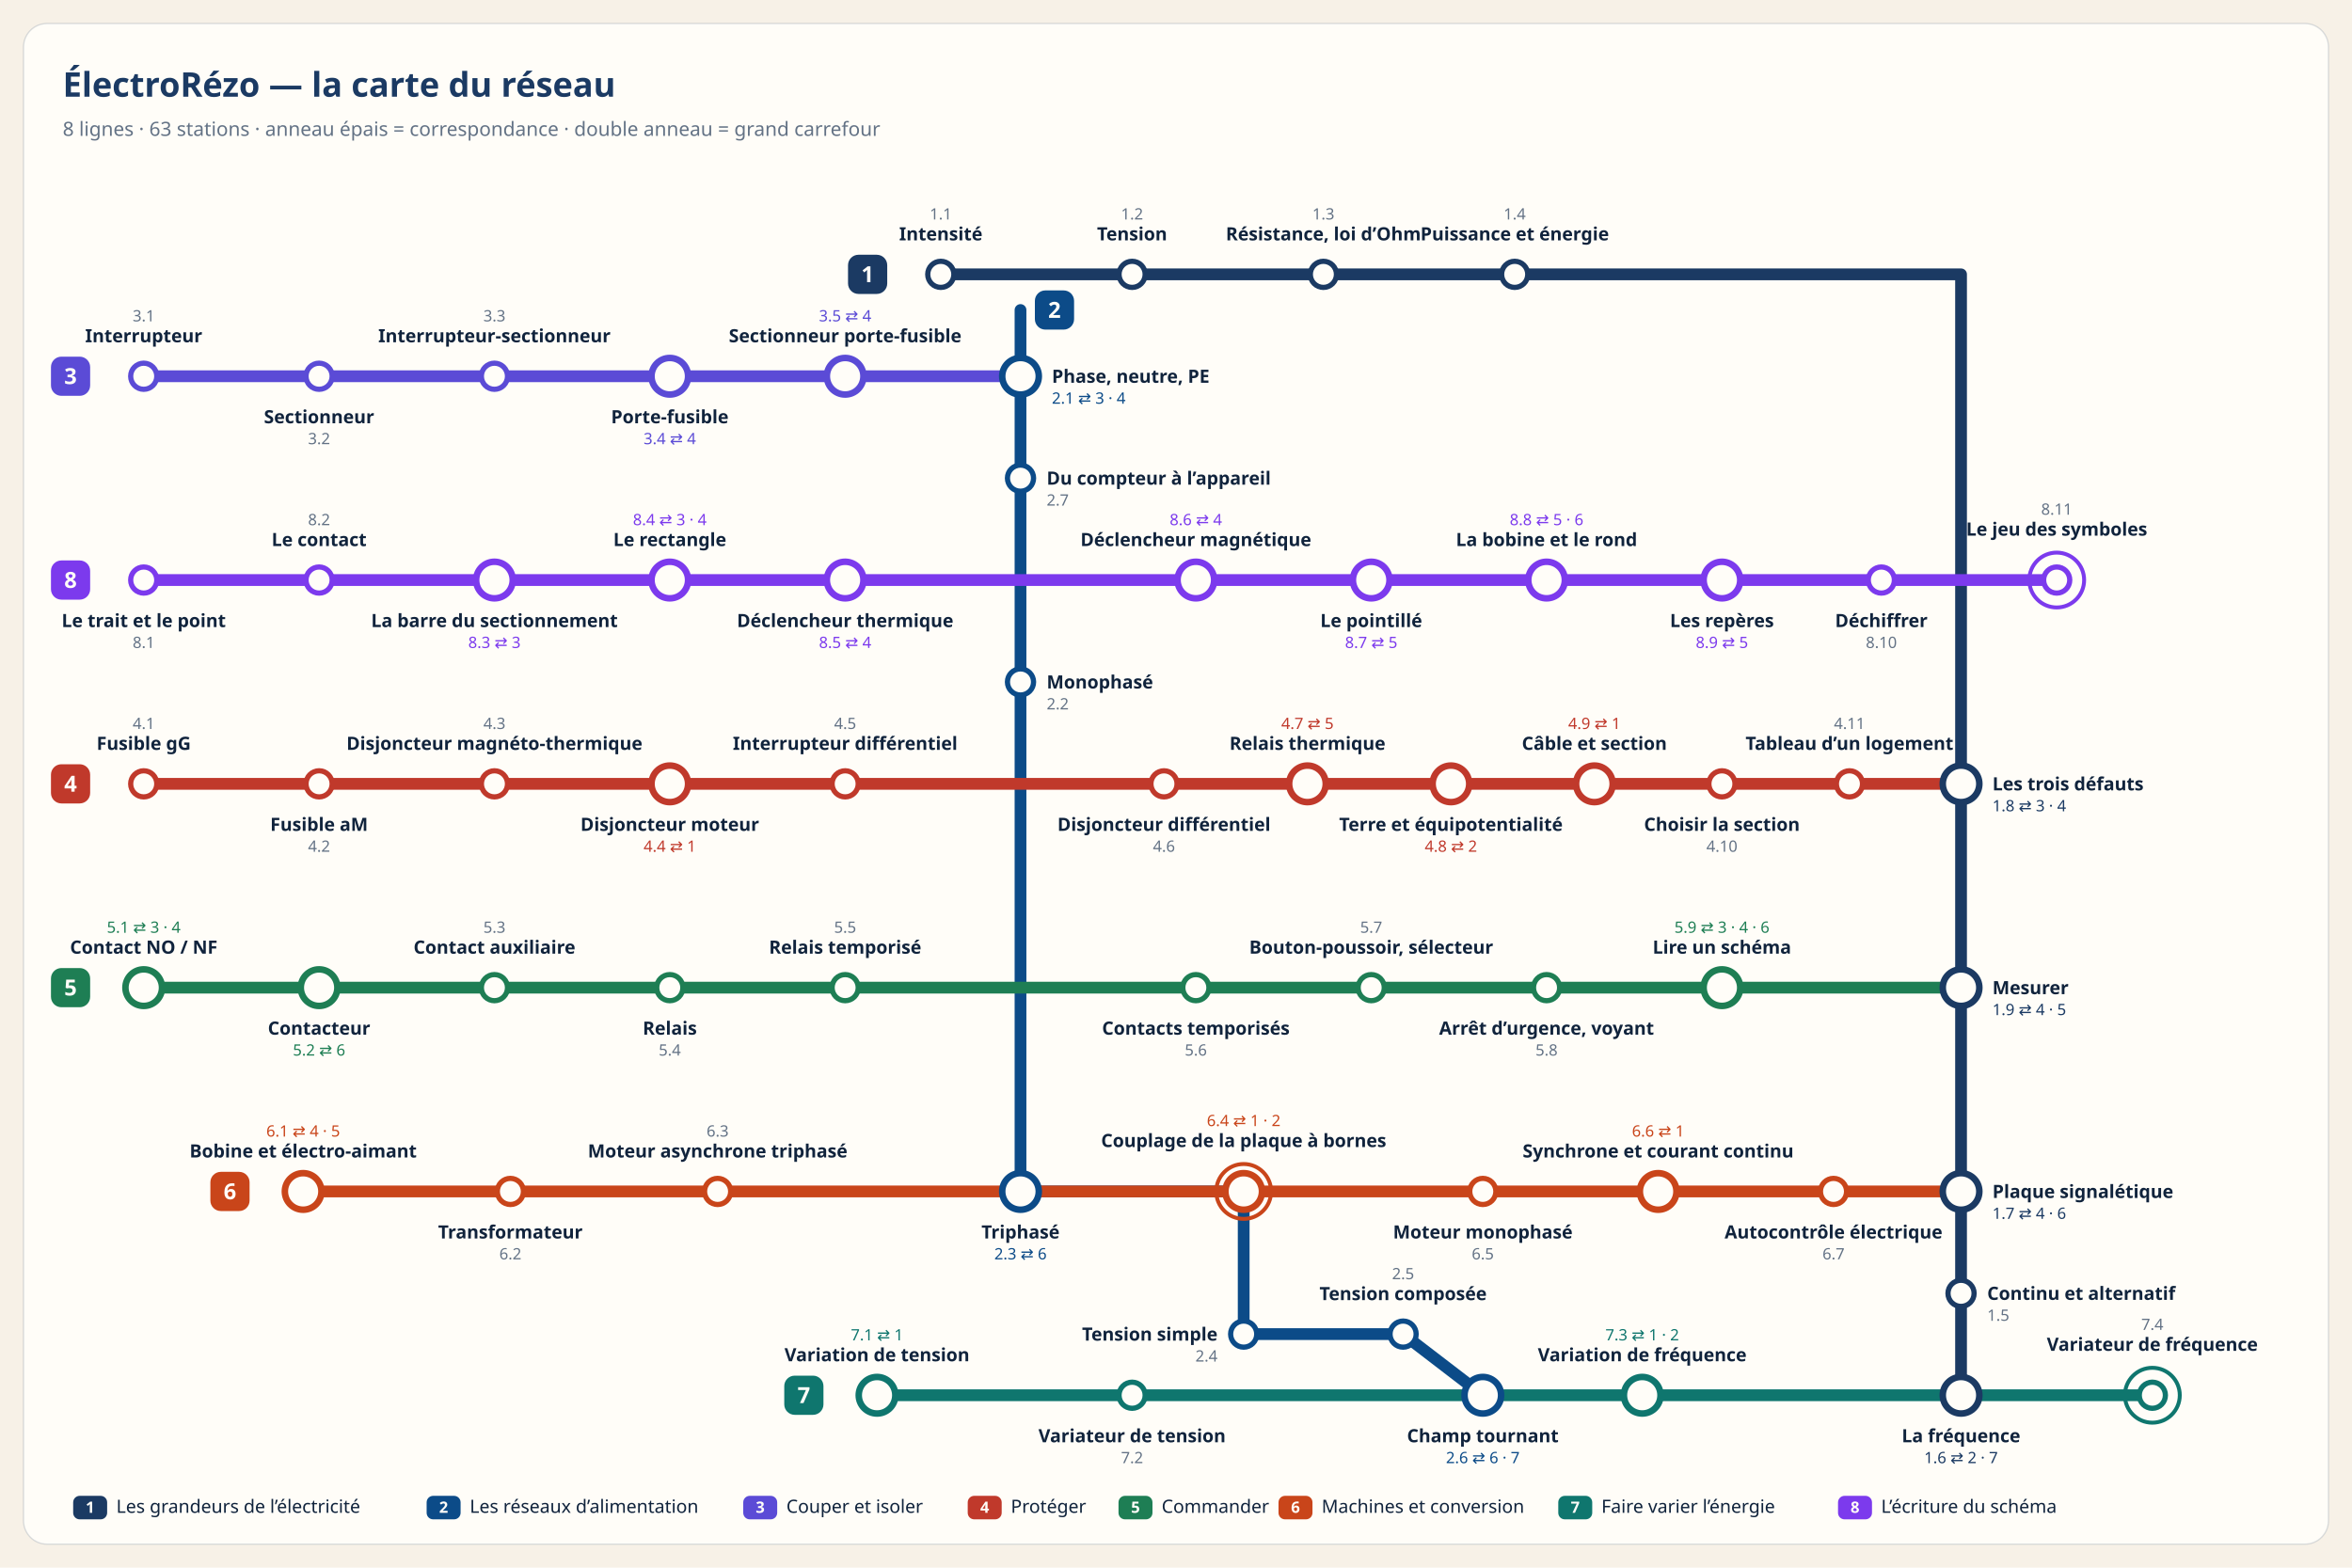
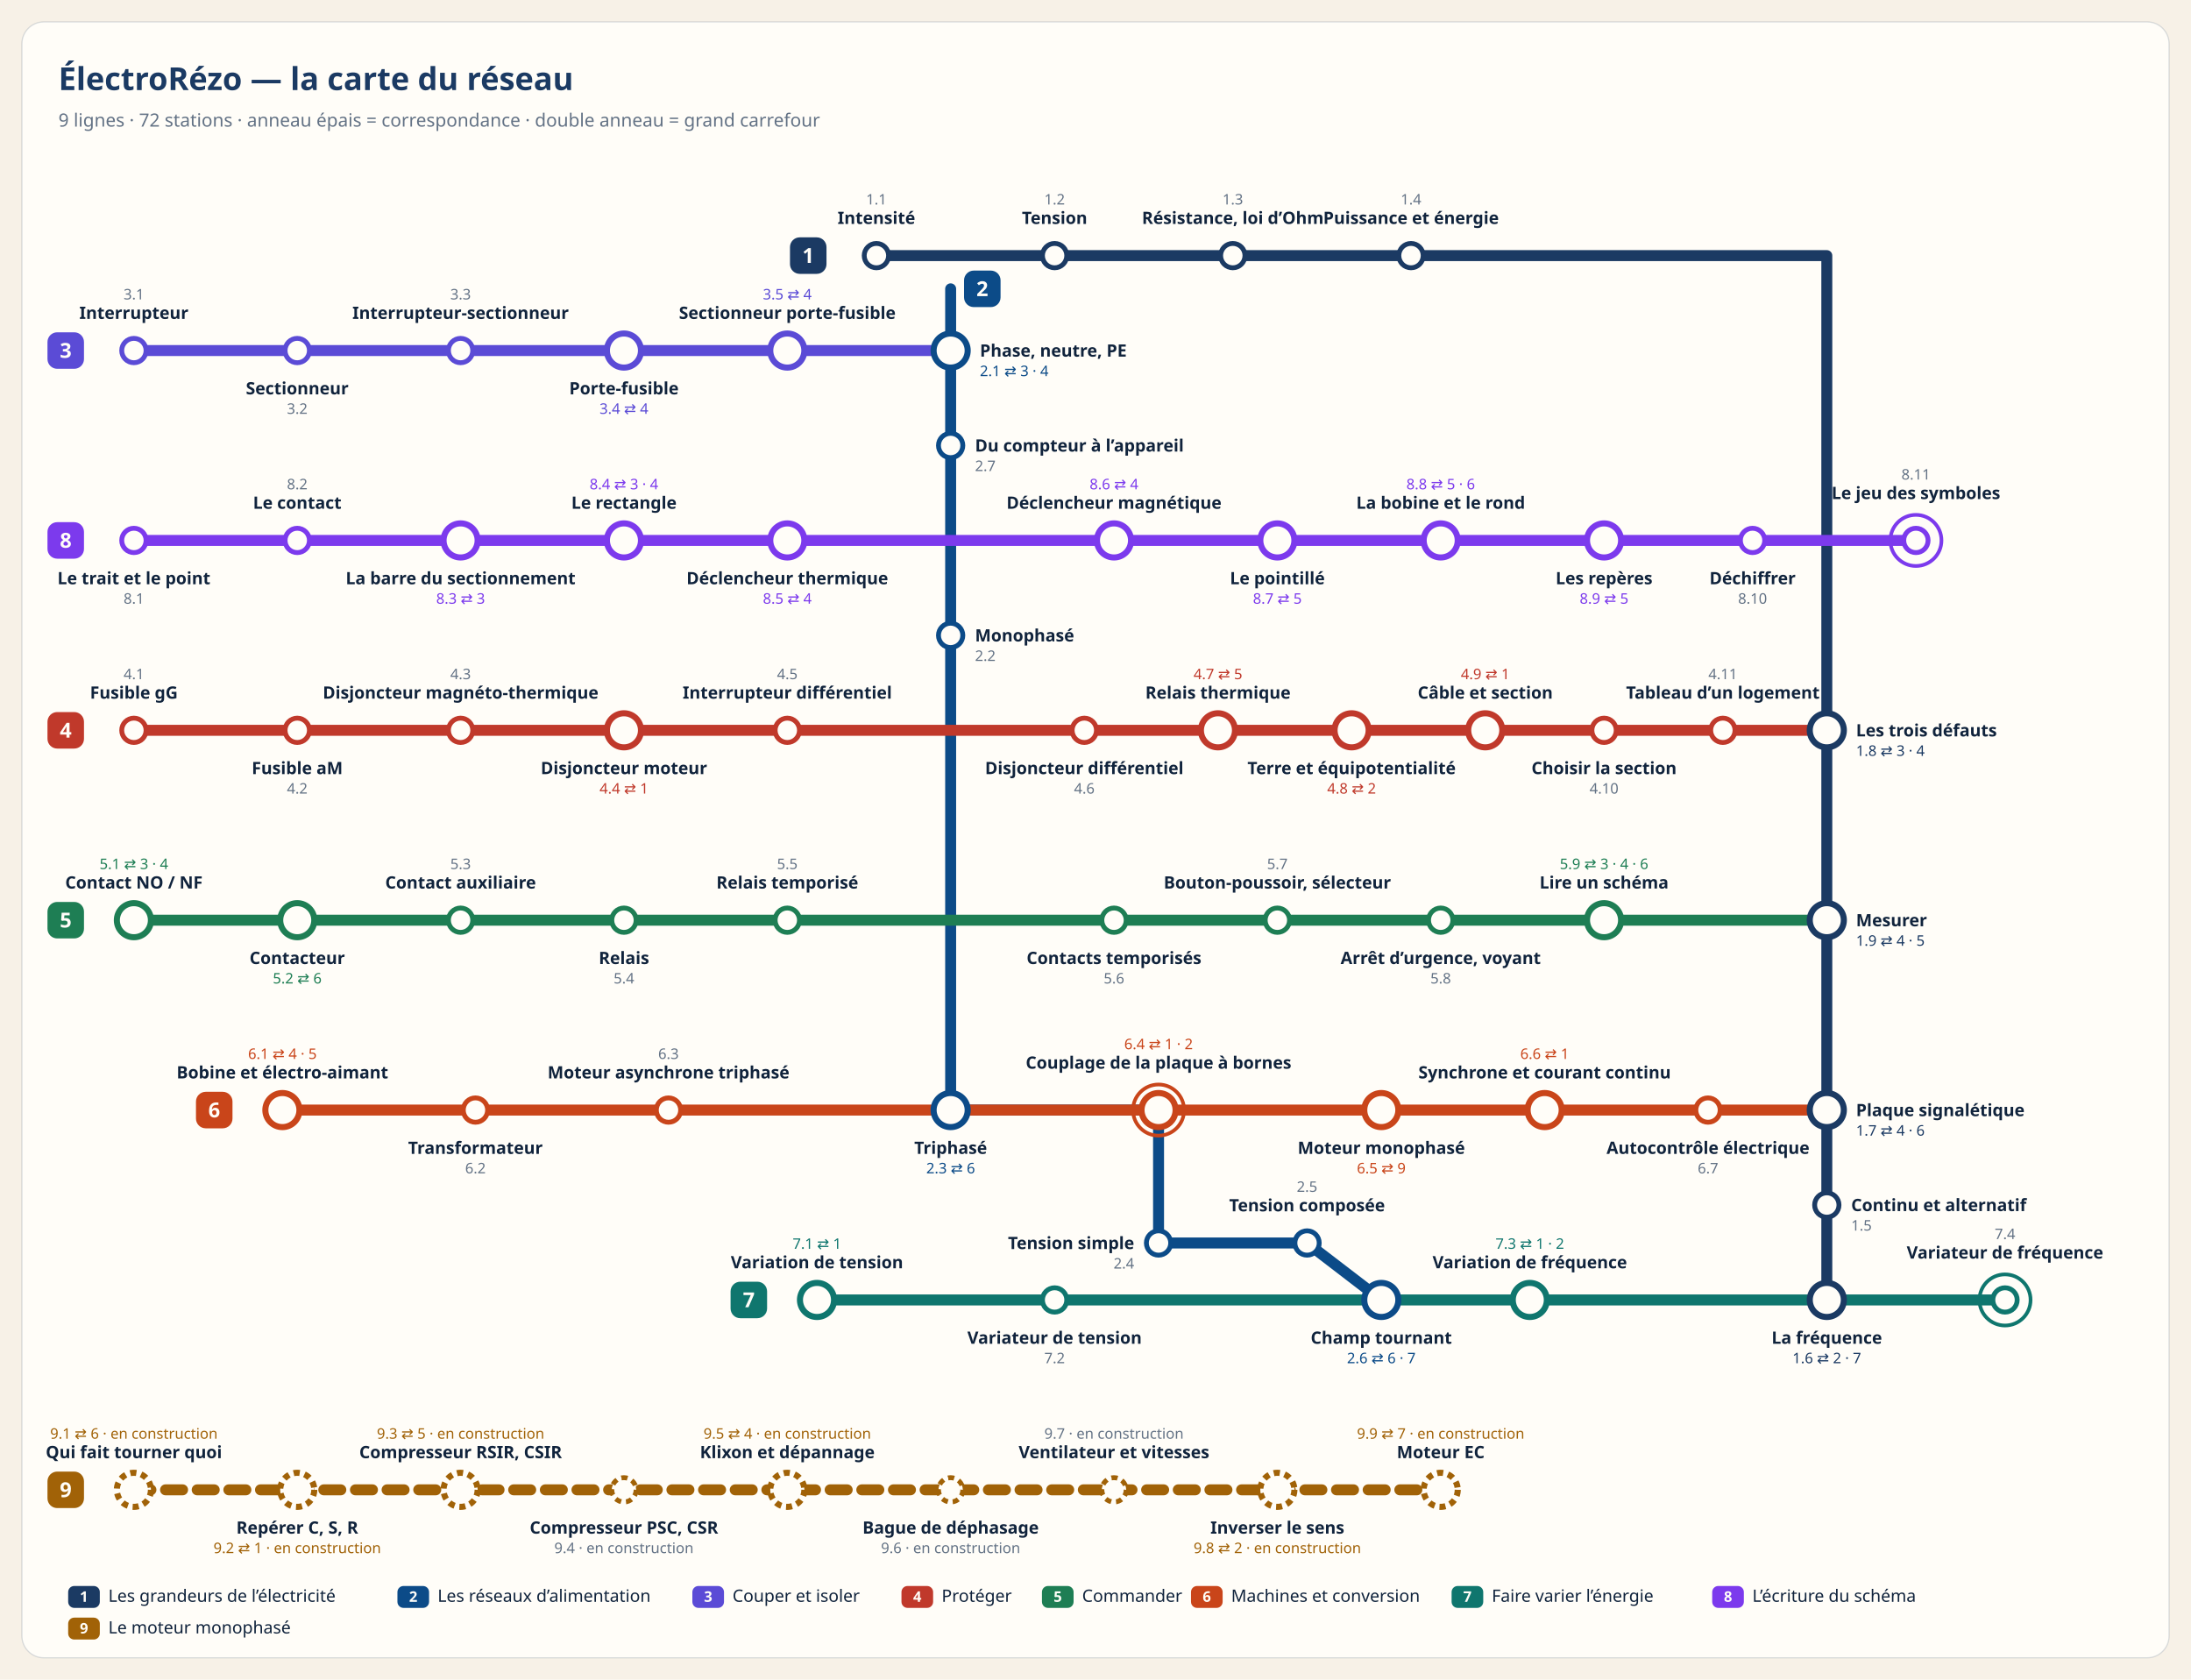
- <svg xmlns="http://www.w3.org/2000/svg" viewBox="0 0 1800 1200" width="1800" height="1200" font-family="Segoe UI, Trebuchet MS, sans-serif" role="img" aria-label="ÉlectroRézo, carte du réseau : 8 lignes, 63 stations.">
-   <rect width="1800" height="1200" fill="#f7f1e7" />
-   <rect x="18" y="18" width="1764" height="1164" rx="18" fill="#fffdf8" stroke="rgba(27,58,99,.16)" />
+ <svg xmlns="http://www.w3.org/2000/svg" viewBox="0 0 1800 1380" width="1800" height="1380" font-family="Segoe UI, Trebuchet MS, sans-serif" role="img" aria-label="ÉlectroRézo, carte du réseau : 9 lignes, 72 stations.">
+   <rect width="1800" height="1380" fill="#f7f1e7" />
+   <rect x="18" y="18" width="1764" height="1344" rx="18" fill="#fffdf8" stroke="rgba(27,58,99,.16)" />
  <text x="48.0" y="74.0" text-anchor="start" font-size="26" font-weight="700" fill="#1b3a63">ÉlectroRézo — la carte du réseau</text>
-   <text x="48.0" y="104.0" text-anchor="start" font-size="15" font-weight="400" fill="#637285">8 lignes · 63 stations · anneau épais = correspondance · double anneau = grand carrefour</text>
+   <text x="48.0" y="104.0" text-anchor="start" font-size="15" font-weight="400" fill="#637285">9 lignes · 72 stations · anneau épais = correspondance · double anneau = grand carrefour</text>
  <path d="M720.0 210.0 L1500.8 210.0 L1500.8 1068.0" fill="none" stroke="#1b3a63" stroke-width="9" stroke-linecap="round" stroke-linejoin="round" />
  <path d="M781.0 237.3 L781.0 912.0 L951.8 912.0 L951.8 1021.2 L1073.8 1021.2 L1134.8 1068.0" fill="none" stroke="#0C4B88" stroke-width="9" stroke-linecap="round" stroke-linejoin="round" />
  <path d="M110.0 288.0 L781.0 288.0" fill="none" stroke="#5b4bd6" stroke-width="9" stroke-linecap="round" stroke-linejoin="round" />
  <path d="M110.0 600.0 L1500.8 600.0" fill="none" stroke="#c0392b" stroke-width="9" stroke-linecap="round" stroke-linejoin="round" />
  <path d="M110.0 756.0 L1500.8 756.0" fill="none" stroke="#1e7e54" stroke-width="9" stroke-linecap="round" stroke-linejoin="round" />
  <path d="M232.0 912.0 L1500.8 912.0" fill="none" stroke="#c9451a" stroke-width="9" stroke-linecap="round" stroke-linejoin="round" />
  <path d="M671.2 1068.0 L1647.2 1068.0" fill="none" stroke="#0f766e" stroke-width="9" stroke-linecap="round" stroke-linejoin="round" />
  <path d="M110.0 444.0 L1574.0 444.0" fill="none" stroke="#7c3aed" stroke-width="9" stroke-linecap="round" stroke-linejoin="round" />
+   <path d="M110.0 1224.0 L1183.6 1224.0" fill="none" stroke="#a16207" stroke-width="9" stroke-linecap="round" stroke-linejoin="round" stroke-dasharray="14 12" />
  <rect x="649.0" y="195.0" width="30" height="30" rx="8" fill="#1b3a63" />
  <text x="664.0" y="216.0" text-anchor="middle" font-size="17" font-weight="700" fill="#fffdf8">1</text>
  <rect x="792.0" y="222.3" width="30" height="30" rx="8" fill="#0C4B88" />
  <text x="807.0" y="243.3" text-anchor="middle" font-size="17" font-weight="700" fill="#fffdf8">2</text>
  <rect x="39.0" y="273.0" width="30" height="30" rx="8" fill="#5b4bd6" />
  <text x="54.0" y="294.0" text-anchor="middle" font-size="17" font-weight="700" fill="#fffdf8">3</text>
  <rect x="39.0" y="585.0" width="30" height="30" rx="8" fill="#c0392b" />
  <text x="54.0" y="606.0" text-anchor="middle" font-size="17" font-weight="700" fill="#fffdf8">4</text>
  <rect x="39.0" y="741.0" width="30" height="30" rx="8" fill="#1e7e54" />
  <text x="54.0" y="762.0" text-anchor="middle" font-size="17" font-weight="700" fill="#fffdf8">5</text>
  <rect x="161.0" y="897.0" width="30" height="30" rx="8" fill="#c9451a" />
  <text x="176.0" y="918.0" text-anchor="middle" font-size="17" font-weight="700" fill="#fffdf8">6</text>
  <rect x="600.2" y="1053.0" width="30" height="30" rx="8" fill="#0f766e" />
  <text x="615.2" y="1074.0" text-anchor="middle" font-size="17" font-weight="700" fill="#fffdf8">7</text>
  <rect x="39.0" y="429.0" width="30" height="30" rx="8" fill="#7c3aed" />
  <text x="54.0" y="450.0" text-anchor="middle" font-size="17" font-weight="700" fill="#fffdf8">8</text>
+   <rect x="39.0" y="1209.0" width="30" height="30" rx="8" fill="#a16207" />
+   <text x="54.0" y="1230.0" text-anchor="middle" font-size="17" font-weight="700" fill="#fffdf8">9</text>
  <a href="stations/1-1-courant-intensite/index.html" aria-label="1.1 Intensité">
    <circle cx="720.0" cy="210.0" r="10" fill="#fffdf8" stroke="#1b3a63" stroke-width="4" />
    <circle cx="720.0" cy="210.0" r="24" fill="transparent" class="cible" />
    <text x="720.0" y="184.0" text-anchor="middle" font-size="14" font-weight="600" fill="#10233c">Intensité</text>
    <text x="720.0" y="168.0" text-anchor="middle" font-size="12" font-weight="400" fill="#637285">1.1</text>
  </a>
  <a href="stations/1-2-tension/index.html" aria-label="1.2 Tension">
    <circle cx="866.4" cy="210.0" r="10" fill="#fffdf8" stroke="#1b3a63" stroke-width="4" />
    <circle cx="866.4" cy="210.0" r="24" fill="transparent" class="cible" />
    <text x="866.4" y="184.0" text-anchor="middle" font-size="14" font-weight="600" fill="#10233c">Tension</text>
    <text x="866.4" y="168.0" text-anchor="middle" font-size="12" font-weight="400" fill="#637285">1.2</text>
  </a>
  <a href="stations/1-3-resistance-loi-ohm/index.html" aria-label="1.3 Résistance, loi d’Ohm">
    <circle cx="1012.8" cy="210.0" r="10" fill="#fffdf8" stroke="#1b3a63" stroke-width="4" />
    <circle cx="1012.8" cy="210.0" r="24" fill="transparent" class="cible" />
    <text x="1012.8" y="184.0" text-anchor="middle" font-size="14" font-weight="600" fill="#10233c">Résistance, loi d’Ohm</text>
    <text x="1012.8" y="168.0" text-anchor="middle" font-size="12" font-weight="400" fill="#637285">1.3</text>
  </a>
  <a href="stations/1-4-puissance-energie/index.html" aria-label="1.4 Puissance et énergie">
    <circle cx="1159.2" cy="210.0" r="10" fill="#fffdf8" stroke="#1b3a63" stroke-width="4" />
    <circle cx="1159.2" cy="210.0" r="24" fill="transparent" class="cible" />
    <text x="1159.2" y="184.0" text-anchor="middle" font-size="14" font-weight="600" fill="#10233c">Puissance et énergie</text>
    <text x="1159.2" y="168.0" text-anchor="middle" font-size="12" font-weight="400" fill="#637285">1.4</text>
  </a>
  <a href="stations/1-8-trois-defauts/index.html" aria-label="1.8 Les trois défauts">
    <circle cx="1500.8" cy="600.0" r="14" fill="#fffdf8" stroke="#1b3a63" stroke-width="5" />
    <circle cx="1500.8" cy="600.0" r="24" fill="transparent" class="cible" />
    <text x="1524.8" y="605.0" text-anchor="start" font-size="14" font-weight="600" fill="#10233c">Les trois défauts</text>
    <text x="1524.8" y="621.0" text-anchor="start" font-size="12" font-weight="400" fill="#1b3a63">1.8  ⇄ 3 · 4</text>
  </a>
  <a href="stations/1-9-mesurer/index.html" aria-label="1.9 Mesurer">
    <circle cx="1500.8" cy="756.0" r="14" fill="#fffdf8" stroke="#1b3a63" stroke-width="5" />
    <circle cx="1500.8" cy="756.0" r="24" fill="transparent" class="cible" />
    <text x="1524.8" y="761.0" text-anchor="start" font-size="14" font-weight="600" fill="#10233c">Mesurer</text>
    <text x="1524.8" y="777.0" text-anchor="start" font-size="12" font-weight="400" fill="#1b3a63">1.9  ⇄ 4 · 5</text>
  </a>
  <a href="stations/1-7-plaque-signaletique/index.html" aria-label="1.7 Plaque signalétique">
    <circle cx="1500.8" cy="912.0" r="14" fill="#fffdf8" stroke="#1b3a63" stroke-width="5" />
    <circle cx="1500.8" cy="912.0" r="24" fill="transparent" class="cible" />
    <text x="1524.8" y="917.0" text-anchor="start" font-size="14" font-weight="600" fill="#10233c">Plaque signalétique</text>
    <text x="1524.8" y="933.0" text-anchor="start" font-size="12" font-weight="400" fill="#1b3a63">1.7  ⇄ 4 · 6</text>
  </a>
  <a href="stations/1-5-continu-alternatif/index.html" aria-label="1.5 Continu et alternatif">
    <circle cx="1500.8" cy="990.0" r="10" fill="#fffdf8" stroke="#1b3a63" stroke-width="4" />
    <circle cx="1500.8" cy="990.0" r="24" fill="transparent" class="cible" />
    <text x="1520.8" y="995.0" text-anchor="start" font-size="14" font-weight="600" fill="#10233c">Continu et alternatif</text>
    <text x="1520.8" y="1011.0" text-anchor="start" font-size="12" font-weight="400" fill="#637285">1.5</text>
  </a>
  <a href="stations/1-6-frequence/index.html" aria-label="1.6 La fréquence">
    <circle cx="1500.8" cy="1068.0" r="14" fill="#fffdf8" stroke="#1b3a63" stroke-width="5" />
    <circle cx="1500.8" cy="1068.0" r="24" fill="transparent" class="cible" />
    <text x="1500.8" y="1104.0" text-anchor="middle" font-size="14" font-weight="600" fill="#10233c">La fréquence</text>
    <text x="1500.8" y="1120.0" text-anchor="middle" font-size="12" font-weight="400" fill="#1b3a63">1.6  ⇄ 2 · 7</text>
  </a>
  <a href="stations/2-1-phase-neutre-pe/index.html" aria-label="2.1 Phase, neutre, PE">
    <circle cx="781.0" cy="288.0" r="14" fill="#fffdf8" stroke="#0C4B88" stroke-width="5" />
    <circle cx="781.0" cy="288.0" r="24" fill="transparent" class="cible" />
    <text x="805.0" y="293.0" text-anchor="start" font-size="14" font-weight="600" fill="#10233c">Phase, neutre, PE</text>
    <text x="805.0" y="309.0" text-anchor="start" font-size="12" font-weight="400" fill="#0C4B88">2.1  ⇄ 3 · 4</text>
  </a>
  <a href="stations/2-2-monophase/index.html" aria-label="2.2 Monophasé">
    <circle cx="781.0" cy="522.0" r="10" fill="#fffdf8" stroke="#0C4B88" stroke-width="4" />
    <circle cx="781.0" cy="522.0" r="24" fill="transparent" class="cible" />
    <text x="801.0" y="527.0" text-anchor="start" font-size="14" font-weight="600" fill="#10233c">Monophasé</text>
    <text x="801.0" y="543.0" text-anchor="start" font-size="12" font-weight="400" fill="#637285">2.2</text>
  </a>
  <a href="stations/2-3-triphase/index.html" aria-label="2.3 Triphasé">
    <circle cx="781.0" cy="912.0" r="14" fill="#fffdf8" stroke="#0C4B88" stroke-width="5" />
    <circle cx="781.0" cy="912.0" r="24" fill="transparent" class="cible" />
    <text x="781.0" y="948.0" text-anchor="middle" font-size="14" font-weight="600" fill="#10233c">Triphasé</text>
    <text x="781.0" y="964.0" text-anchor="middle" font-size="12" font-weight="400" fill="#0C4B88">2.3  ⇄ 6</text>
  </a>
  <a href="stations/2-4-tension-simple/index.html" aria-label="2.4 Tension simple">
    <circle cx="951.8" cy="1021.2" r="10" fill="#fffdf8" stroke="#0C4B88" stroke-width="4" />
    <circle cx="951.8" cy="1021.2" r="24" fill="transparent" class="cible" />
    <text x="931.8" y="1026.2" text-anchor="end" font-size="14" font-weight="600" fill="#10233c">Tension simple</text>
    <text x="931.8" y="1042.2" text-anchor="end" font-size="12" font-weight="400" fill="#637285">2.4</text>
  </a>
  <a href="stations/2-5-tension-composee/index.html" aria-label="2.5 Tension composée">
    <circle cx="1073.8" cy="1021.2" r="10" fill="#fffdf8" stroke="#0C4B88" stroke-width="4" />
    <circle cx="1073.8" cy="1021.2" r="24" fill="transparent" class="cible" />
    <text x="1073.8" y="995.2" text-anchor="middle" font-size="14" font-weight="600" fill="#10233c">Tension composée</text>
    <text x="1073.8" y="979.2" text-anchor="middle" font-size="12" font-weight="400" fill="#637285">2.5</text>
  </a>
  <a href="stations/2-6-champ-tournant/index.html" aria-label="2.6 Champ tournant">
    <circle cx="1134.8" cy="1068.0" r="14" fill="#fffdf8" stroke="#0C4B88" stroke-width="5" />
    <circle cx="1134.8" cy="1068.0" r="24" fill="transparent" class="cible" />
    <text x="1134.8" y="1104.0" text-anchor="middle" font-size="14" font-weight="600" fill="#10233c">Champ tournant</text>
    <text x="1134.8" y="1120.0" text-anchor="middle" font-size="12" font-weight="400" fill="#0C4B88">2.6  ⇄ 6 · 7</text>
  </a>
  <a href="stations/2-7-du-compteur-a-l-appareil/index.html" aria-label="2.7 Du compteur à l’appareil">
    <circle cx="781.0" cy="366.0" r="10" fill="#fffdf8" stroke="#0C4B88" stroke-width="4" />
    <circle cx="781.0" cy="366.0" r="24" fill="transparent" class="cible" />
    <text x="801.0" y="371.0" text-anchor="start" font-size="14" font-weight="600" fill="#10233c">Du compteur à l’appareil</text>
    <text x="801.0" y="387.0" text-anchor="start" font-size="12" font-weight="400" fill="#637285">2.7</text>
  </a>
  <a href="stations/3-1-interrupteur/index.html" aria-label="3.1 Interrupteur">
    <circle cx="110.0" cy="288.0" r="10" fill="#fffdf8" stroke="#5b4bd6" stroke-width="4" />
    <circle cx="110.0" cy="288.0" r="24" fill="transparent" class="cible" />
    <text x="110.0" y="262.0" text-anchor="middle" font-size="14" font-weight="600" fill="#10233c">Interrupteur</text>
    <text x="110.0" y="246.0" text-anchor="middle" font-size="12" font-weight="400" fill="#637285">3.1</text>
  </a>
  <a href="stations/3-2-sectionneur/index.html" aria-label="3.2 Sectionneur">
    <circle cx="244.2" cy="288.0" r="10" fill="#fffdf8" stroke="#5b4bd6" stroke-width="4" />
    <circle cx="244.2" cy="288.0" r="24" fill="transparent" class="cible" />
    <text x="244.2" y="324.0" text-anchor="middle" font-size="14" font-weight="600" fill="#10233c">Sectionneur</text>
    <text x="244.2" y="340.0" text-anchor="middle" font-size="12" font-weight="400" fill="#637285">3.2</text>
  </a>
  <a href="stations/3-3-interrupteur-sectionneur/index.html" aria-label="3.3 Interrupteur-sectionneur">
    <circle cx="378.4" cy="288.0" r="10" fill="#fffdf8" stroke="#5b4bd6" stroke-width="4" />
    <circle cx="378.4" cy="288.0" r="24" fill="transparent" class="cible" />
    <text x="378.4" y="262.0" text-anchor="middle" font-size="14" font-weight="600" fill="#10233c">Interrupteur-sectionneur</text>
    <text x="378.4" y="246.0" text-anchor="middle" font-size="12" font-weight="400" fill="#637285">3.3</text>
  </a>
  <a href="stations/3-4-porte-fusible/index.html" aria-label="3.4 Porte-fusible">
    <circle cx="512.6" cy="288.0" r="14" fill="#fffdf8" stroke="#5b4bd6" stroke-width="5" />
    <circle cx="512.6" cy="288.0" r="24" fill="transparent" class="cible" />
    <text x="512.6" y="324.0" text-anchor="middle" font-size="14" font-weight="600" fill="#10233c">Porte-fusible</text>
    <text x="512.6" y="340.0" text-anchor="middle" font-size="12" font-weight="400" fill="#5b4bd6">3.4  ⇄ 4</text>
  </a>
  <a href="stations/3-5-sectionneur-porte-fusible/index.html" aria-label="3.5 Sectionneur porte-fusible">
    <circle cx="646.8" cy="288.0" r="14" fill="#fffdf8" stroke="#5b4bd6" stroke-width="5" />
    <circle cx="646.8" cy="288.0" r="24" fill="transparent" class="cible" />
    <text x="646.8" y="262.0" text-anchor="middle" font-size="14" font-weight="600" fill="#10233c">Sectionneur porte-fusible</text>
    <text x="646.8" y="246.0" text-anchor="middle" font-size="12" font-weight="400" fill="#5b4bd6">3.5  ⇄ 4</text>
  </a>
  <a href="stations/4-1-fusible-gg/index.html" aria-label="4.1 Fusible gG">
    <circle cx="110.0" cy="600.0" r="10" fill="#fffdf8" stroke="#c0392b" stroke-width="4" />
    <circle cx="110.0" cy="600.0" r="24" fill="transparent" class="cible" />
    <text x="110.0" y="574.0" text-anchor="middle" font-size="14" font-weight="600" fill="#10233c">Fusible gG</text>
    <text x="110.0" y="558.0" text-anchor="middle" font-size="12" font-weight="400" fill="#637285">4.1</text>
  </a>
  <a href="stations/4-2-fusible-am/index.html" aria-label="4.2 Fusible aM">
    <circle cx="244.2" cy="600.0" r="10" fill="#fffdf8" stroke="#c0392b" stroke-width="4" />
    <circle cx="244.2" cy="600.0" r="24" fill="transparent" class="cible" />
    <text x="244.2" y="636.0" text-anchor="middle" font-size="14" font-weight="600" fill="#10233c">Fusible aM</text>
    <text x="244.2" y="652.0" text-anchor="middle" font-size="12" font-weight="400" fill="#637285">4.2</text>
  </a>
  <a href="stations/4-3-disjoncteur-magneto-thermique/index.html" aria-label="4.3 Disjoncteur magnéto-thermique">
    <circle cx="378.4" cy="600.0" r="10" fill="#fffdf8" stroke="#c0392b" stroke-width="4" />
    <circle cx="378.4" cy="600.0" r="24" fill="transparent" class="cible" />
    <text x="378.4" y="574.0" text-anchor="middle" font-size="14" font-weight="600" fill="#10233c">Disjoncteur magnéto-thermique</text>
    <text x="378.4" y="558.0" text-anchor="middle" font-size="12" font-weight="400" fill="#637285">4.3</text>
  </a>
  <a href="stations/4-4-disjoncteur-moteur/index.html" aria-label="4.4 Disjoncteur moteur">
    <circle cx="512.6" cy="600.0" r="14" fill="#fffdf8" stroke="#c0392b" stroke-width="5" />
    <circle cx="512.6" cy="600.0" r="24" fill="transparent" class="cible" />
    <text x="512.6" y="636.0" text-anchor="middle" font-size="14" font-weight="600" fill="#10233c">Disjoncteur moteur</text>
    <text x="512.6" y="652.0" text-anchor="middle" font-size="12" font-weight="400" fill="#c0392b">4.4  ⇄ 1</text>
  </a>
  <a href="stations/4-5-interrupteur-differentiel/index.html" aria-label="4.5 Interrupteur différentiel">
    <circle cx="646.8" cy="600.0" r="10" fill="#fffdf8" stroke="#c0392b" stroke-width="4" />
    <circle cx="646.8" cy="600.0" r="24" fill="transparent" class="cible" />
    <text x="646.8" y="574.0" text-anchor="middle" font-size="14" font-weight="600" fill="#10233c">Interrupteur différentiel</text>
    <text x="646.8" y="558.0" text-anchor="middle" font-size="12" font-weight="400" fill="#637285">4.5</text>
  </a>
  <a href="stations/4-6-disjoncteur-differentiel/index.html" aria-label="4.6 Disjoncteur différentiel">
    <circle cx="890.8" cy="600.0" r="10" fill="#fffdf8" stroke="#c0392b" stroke-width="4" />
    <circle cx="890.8" cy="600.0" r="24" fill="transparent" class="cible" />
    <text x="890.8" y="636.0" text-anchor="middle" font-size="14" font-weight="600" fill="#10233c">Disjoncteur différentiel</text>
    <text x="890.8" y="652.0" text-anchor="middle" font-size="12" font-weight="400" fill="#637285">4.6</text>
  </a>
  <a href="stations/4-7-relais-thermique/index.html" aria-label="4.7 Relais thermique">
    <circle cx="1000.6" cy="600.0" r="14" fill="#fffdf8" stroke="#c0392b" stroke-width="5" />
    <circle cx="1000.6" cy="600.0" r="24" fill="transparent" class="cible" />
    <text x="1000.6" y="574.0" text-anchor="middle" font-size="14" font-weight="600" fill="#10233c">Relais thermique</text>
    <text x="1000.6" y="558.0" text-anchor="middle" font-size="12" font-weight="400" fill="#c0392b">4.7  ⇄ 5</text>
  </a>
  <a href="stations/4-8-terre/index.html" aria-label="4.8 Terre et équipotentialité">
    <circle cx="1110.4" cy="600.0" r="14" fill="#fffdf8" stroke="#c0392b" stroke-width="5" />
    <circle cx="1110.4" cy="600.0" r="24" fill="transparent" class="cible" />
    <text x="1110.4" y="636.0" text-anchor="middle" font-size="14" font-weight="600" fill="#10233c">Terre et équipotentialité</text>
    <text x="1110.4" y="652.0" text-anchor="middle" font-size="12" font-weight="400" fill="#c0392b">4.8  ⇄ 2</text>
  </a>
  <a href="stations/4-9-cable-section/index.html" aria-label="4.9 Câble et section">
    <circle cx="1220.2" cy="600.0" r="14" fill="#fffdf8" stroke="#c0392b" stroke-width="5" />
    <circle cx="1220.2" cy="600.0" r="24" fill="transparent" class="cible" />
    <text x="1220.2" y="574.0" text-anchor="middle" font-size="14" font-weight="600" fill="#10233c">Câble et section</text>
    <text x="1220.2" y="558.0" text-anchor="middle" font-size="12" font-weight="400" fill="#c0392b">4.9  ⇄ 1</text>
  </a>
  <a href="stations/4-10-choisir-section/index.html" aria-label="4.10 Choisir la section">
    <circle cx="1317.8" cy="600.0" r="10" fill="#fffdf8" stroke="#c0392b" stroke-width="4" />
    <circle cx="1317.8" cy="600.0" r="24" fill="transparent" class="cible" />
    <text x="1317.8" y="636.0" text-anchor="middle" font-size="14" font-weight="600" fill="#10233c">Choisir la section</text>
    <text x="1317.8" y="652.0" text-anchor="middle" font-size="12" font-weight="400" fill="#637285">4.10</text>
  </a>
  <a href="stations/4-11-tableau-logement/index.html" aria-label="4.11 Tableau d’un logement">
    <circle cx="1415.4" cy="600.0" r="10" fill="#fffdf8" stroke="#c0392b" stroke-width="4" />
    <circle cx="1415.4" cy="600.0" r="24" fill="transparent" class="cible" />
    <text x="1415.4" y="574.0" text-anchor="middle" font-size="14" font-weight="600" fill="#10233c">Tableau d’un logement</text>
    <text x="1415.4" y="558.0" text-anchor="middle" font-size="12" font-weight="400" fill="#637285">4.11</text>
  </a>
  <a href="stations/5-1-contact-no-nf/index.html" aria-label="5.1 Contact NO / NF">
    <circle cx="110.0" cy="756.0" r="14" fill="#fffdf8" stroke="#1e7e54" stroke-width="5" />
    <circle cx="110.0" cy="756.0" r="24" fill="transparent" class="cible" />
    <text x="110.0" y="730.0" text-anchor="middle" font-size="14" font-weight="600" fill="#10233c">Contact NO / NF</text>
    <text x="110.0" y="714.0" text-anchor="middle" font-size="12" font-weight="400" fill="#1e7e54">5.1  ⇄ 3 · 4</text>
  </a>
  <a href="stations/5-2-contacteur/index.html" aria-label="5.2 Contacteur">
    <circle cx="244.2" cy="756.0" r="14" fill="#fffdf8" stroke="#1e7e54" stroke-width="5" />
    <circle cx="244.2" cy="756.0" r="24" fill="transparent" class="cible" />
    <text x="244.2" y="792.0" text-anchor="middle" font-size="14" font-weight="600" fill="#10233c">Contacteur</text>
    <text x="244.2" y="808.0" text-anchor="middle" font-size="12" font-weight="400" fill="#1e7e54">5.2  ⇄ 6</text>
  </a>
  <a href="stations/5-3-contact-auxiliaire/index.html" aria-label="5.3 Contact auxiliaire">
    <circle cx="378.4" cy="756.0" r="10" fill="#fffdf8" stroke="#1e7e54" stroke-width="4" />
    <circle cx="378.4" cy="756.0" r="24" fill="transparent" class="cible" />
    <text x="378.4" y="730.0" text-anchor="middle" font-size="14" font-weight="600" fill="#10233c">Contact auxiliaire</text>
    <text x="378.4" y="714.0" text-anchor="middle" font-size="12" font-weight="400" fill="#637285">5.3</text>
  </a>
  <a href="stations/5-4-relais/index.html" aria-label="5.4 Relais">
    <circle cx="512.6" cy="756.0" r="10" fill="#fffdf8" stroke="#1e7e54" stroke-width="4" />
    <circle cx="512.6" cy="756.0" r="24" fill="transparent" class="cible" />
    <text x="512.6" y="792.0" text-anchor="middle" font-size="14" font-weight="600" fill="#10233c">Relais</text>
    <text x="512.6" y="808.0" text-anchor="middle" font-size="12" font-weight="400" fill="#637285">5.4</text>
  </a>
  <a href="stations/5-5-relais-temporise/index.html" aria-label="5.5 Relais temporisé">
    <circle cx="646.8" cy="756.0" r="10" fill="#fffdf8" stroke="#1e7e54" stroke-width="4" />
    <circle cx="646.8" cy="756.0" r="24" fill="transparent" class="cible" />
    <text x="646.8" y="730.0" text-anchor="middle" font-size="14" font-weight="600" fill="#10233c">Relais temporisé</text>
    <text x="646.8" y="714.0" text-anchor="middle" font-size="12" font-weight="400" fill="#637285">5.5</text>
  </a>
  <a href="stations/5-6-contacts-temporises/index.html" aria-label="5.6 Contacts temporisés">
    <circle cx="915.2" cy="756.0" r="10" fill="#fffdf8" stroke="#1e7e54" stroke-width="4" />
    <circle cx="915.2" cy="756.0" r="24" fill="transparent" class="cible" />
    <text x="915.2" y="792.0" text-anchor="middle" font-size="14" font-weight="600" fill="#10233c">Contacts temporisés</text>
    <text x="915.2" y="808.0" text-anchor="middle" font-size="12" font-weight="400" fill="#637285">5.6</text>
  </a>
  <a href="stations/5-7-boutons/index.html" aria-label="5.7 Bouton-poussoir, sélecteur">
    <circle cx="1049.4" cy="756.0" r="10" fill="#fffdf8" stroke="#1e7e54" stroke-width="4" />
    <circle cx="1049.4" cy="756.0" r="24" fill="transparent" class="cible" />
    <text x="1049.4" y="730.0" text-anchor="middle" font-size="14" font-weight="600" fill="#10233c">Bouton-poussoir, sélecteur</text>
    <text x="1049.4" y="714.0" text-anchor="middle" font-size="12" font-weight="400" fill="#637285">5.7</text>
  </a>
  <a href="stations/5-8-securite-signalisation/index.html" aria-label="5.8 Arrêt d’urgence, voyant">
    <circle cx="1183.6" cy="756.0" r="10" fill="#fffdf8" stroke="#1e7e54" stroke-width="4" />
    <circle cx="1183.6" cy="756.0" r="24" fill="transparent" class="cible" />
    <text x="1183.6" y="792.0" text-anchor="middle" font-size="14" font-weight="600" fill="#10233c">Arrêt d’urgence, voyant</text>
    <text x="1183.6" y="808.0" text-anchor="middle" font-size="12" font-weight="400" fill="#637285">5.8</text>
  </a>
  <a href="stations/5-9-lire-un-schema/index.html" aria-label="5.9 Lire un schéma">
    <circle cx="1317.8" cy="756.0" r="14" fill="#fffdf8" stroke="#1e7e54" stroke-width="5" />
    <circle cx="1317.8" cy="756.0" r="24" fill="transparent" class="cible" />
    <text x="1317.8" y="730.0" text-anchor="middle" font-size="14" font-weight="600" fill="#10233c">Lire un schéma</text>
    <text x="1317.8" y="714.0" text-anchor="middle" font-size="12" font-weight="400" fill="#1e7e54">5.9  ⇄ 3 · 4 · 6</text>
  </a>
  <a href="stations/6-1-bobine-electro-aimant/index.html" aria-label="6.1 Bobine et électro-aimant">
    <circle cx="232.0" cy="912.0" r="14" fill="#fffdf8" stroke="#c9451a" stroke-width="5" />
    <circle cx="232.0" cy="912.0" r="24" fill="transparent" class="cible" />
    <text x="232.0" y="886.0" text-anchor="middle" font-size="14" font-weight="600" fill="#10233c">Bobine et électro-aimant</text>
    <text x="232.0" y="870.0" text-anchor="middle" font-size="12" font-weight="400" fill="#c9451a">6.1  ⇄ 4 · 5</text>
  </a>
  <a href="stations/6-2-transformateur/index.html" aria-label="6.2 Transformateur">
    <circle cx="390.6" cy="912.0" r="10" fill="#fffdf8" stroke="#c9451a" stroke-width="4" />
    <circle cx="390.6" cy="912.0" r="24" fill="transparent" class="cible" />
    <text x="390.6" y="948.0" text-anchor="middle" font-size="14" font-weight="600" fill="#10233c">Transformateur</text>
    <text x="390.6" y="964.0" text-anchor="middle" font-size="12" font-weight="400" fill="#637285">6.2</text>
  </a>
  <a href="stations/6-3-moteur-asynchrone/index.html" aria-label="6.3 Moteur asynchrone triphasé">
    <circle cx="549.2" cy="912.0" r="10" fill="#fffdf8" stroke="#c9451a" stroke-width="4" />
    <circle cx="549.2" cy="912.0" r="24" fill="transparent" class="cible" />
    <text x="549.2" y="886.0" text-anchor="middle" font-size="14" font-weight="600" fill="#10233c">Moteur asynchrone triphasé</text>
    <text x="549.2" y="870.0" text-anchor="middle" font-size="12" font-weight="400" fill="#637285">6.3</text>
  </a>
  <a href="stations/6-4-couplage/index.html" aria-label="6.4 Couplage de la plaque à bornes">
    <circle cx="951.8" cy="912.0" r="21" fill="none" stroke="#c9451a" stroke-width="3" />
    <circle cx="951.8" cy="912.0" r="14" fill="#fffdf8" stroke="#c9451a" stroke-width="5" />
    <circle cx="951.8" cy="912.0" r="24" fill="transparent" class="cible" />
    <text x="951.8" y="878.0" text-anchor="middle" font-size="14" font-weight="600" fill="#10233c">Couplage de la plaque à bornes</text>
    <text x="951.8" y="862.0" text-anchor="middle" font-size="12" font-weight="400" fill="#c9451a">6.4  ⇄ 1 · 2</text>
  </a>
  <a href="stations/6-5-moteur-monophase/index.html" aria-label="6.5 Moteur monophasé">
-     <circle cx="1134.8" cy="912.0" r="10" fill="#fffdf8" stroke="#c9451a" stroke-width="4" />
+     <circle cx="1134.8" cy="912.0" r="14" fill="#fffdf8" stroke="#c9451a" stroke-width="5" />
    <circle cx="1134.8" cy="912.0" r="24" fill="transparent" class="cible" />
    <text x="1134.8" y="948.0" text-anchor="middle" font-size="14" font-weight="600" fill="#10233c">Moteur monophasé</text>
-     <text x="1134.8" y="964.0" text-anchor="middle" font-size="12" font-weight="400" fill="#637285">6.5</text>
+     <text x="1134.8" y="964.0" text-anchor="middle" font-size="12" font-weight="400" fill="#c9451a">6.5  ⇄ 9</text>
  </a>
  <a href="stations/6-6-synchrone-et-continu/index.html" aria-label="6.6 Synchrone et courant continu">
    <circle cx="1269.0" cy="912.0" r="14" fill="#fffdf8" stroke="#c9451a" stroke-width="5" />
    <circle cx="1269.0" cy="912.0" r="24" fill="transparent" class="cible" />
    <text x="1269.0" y="886.0" text-anchor="middle" font-size="14" font-weight="600" fill="#10233c">Synchrone et courant continu</text>
    <text x="1269.0" y="870.0" text-anchor="middle" font-size="12" font-weight="400" fill="#c9451a">6.6  ⇄ 1</text>
  </a>
  <a href="stations/6-7-autocontrole-mise-sous-tension/index.html" aria-label="6.7 Autocontrôle électrique">
    <circle cx="1403.2" cy="912.0" r="10" fill="#fffdf8" stroke="#c9451a" stroke-width="4" />
    <circle cx="1403.2" cy="912.0" r="24" fill="transparent" class="cible" />
    <text x="1403.2" y="948.0" text-anchor="middle" font-size="14" font-weight="600" fill="#10233c">Autocontrôle électrique</text>
    <text x="1403.2" y="964.0" text-anchor="middle" font-size="12" font-weight="400" fill="#637285">6.7</text>
  </a>
  <a href="stations/8-1-trait-et-point/index.html" aria-label="8.1 Le trait et le point">
    <circle cx="110.0" cy="444.0" r="10" fill="#fffdf8" stroke="#7c3aed" stroke-width="4" />
    <circle cx="110.0" cy="444.0" r="24" fill="transparent" class="cible" />
    <text x="110.0" y="480.0" text-anchor="middle" font-size="14" font-weight="600" fill="#10233c">Le trait et le point</text>
    <text x="110.0" y="496.0" text-anchor="middle" font-size="12" font-weight="400" fill="#637285">8.1</text>
  </a>
  <a href="stations/8-2-contact/index.html" aria-label="8.2 Le contact">
    <circle cx="244.2" cy="444.0" r="10" fill="#fffdf8" stroke="#7c3aed" stroke-width="4" />
    <circle cx="244.2" cy="444.0" r="24" fill="transparent" class="cible" />
    <text x="244.2" y="418.0" text-anchor="middle" font-size="14" font-weight="600" fill="#10233c">Le contact</text>
    <text x="244.2" y="402.0" text-anchor="middle" font-size="12" font-weight="400" fill="#637285">8.2</text>
  </a>
  <a href="stations/8-3-barre-sectionnement/index.html" aria-label="8.3 La barre du sectionnement">
    <circle cx="378.4" cy="444.0" r="14" fill="#fffdf8" stroke="#7c3aed" stroke-width="5" />
    <circle cx="378.4" cy="444.0" r="24" fill="transparent" class="cible" />
    <text x="378.4" y="480.0" text-anchor="middle" font-size="14" font-weight="600" fill="#10233c">La barre du sectionnement</text>
    <text x="378.4" y="496.0" text-anchor="middle" font-size="12" font-weight="400" fill="#7c3aed">8.3  ⇄ 3</text>
  </a>
  <a href="stations/8-4-rectangle/index.html" aria-label="8.4 Le rectangle">
    <circle cx="512.6" cy="444.0" r="14" fill="#fffdf8" stroke="#7c3aed" stroke-width="5" />
    <circle cx="512.6" cy="444.0" r="24" fill="transparent" class="cible" />
    <text x="512.6" y="418.0" text-anchor="middle" font-size="14" font-weight="600" fill="#10233c">Le rectangle</text>
    <text x="512.6" y="402.0" text-anchor="middle" font-size="12" font-weight="400" fill="#7c3aed">8.4  ⇄ 3 · 4</text>
  </a>
  <a href="stations/8-5-declencheur-thermique/index.html" aria-label="8.5 Déclencheur thermique">
    <circle cx="646.8" cy="444.0" r="14" fill="#fffdf8" stroke="#7c3aed" stroke-width="5" />
    <circle cx="646.8" cy="444.0" r="24" fill="transparent" class="cible" />
    <text x="646.8" y="480.0" text-anchor="middle" font-size="14" font-weight="600" fill="#10233c">Déclencheur thermique</text>
    <text x="646.8" y="496.0" text-anchor="middle" font-size="12" font-weight="400" fill="#7c3aed">8.5  ⇄ 4</text>
  </a>
  <a href="stations/8-6-declencheur-magnetique/index.html" aria-label="8.6 Déclencheur magnétique">
    <circle cx="915.2" cy="444.0" r="14" fill="#fffdf8" stroke="#7c3aed" stroke-width="5" />
    <circle cx="915.2" cy="444.0" r="24" fill="transparent" class="cible" />
    <text x="915.2" y="418.0" text-anchor="middle" font-size="14" font-weight="600" fill="#10233c">Déclencheur magnétique</text>
    <text x="915.2" y="402.0" text-anchor="middle" font-size="12" font-weight="400" fill="#7c3aed">8.6  ⇄ 4</text>
  </a>
  <a href="stations/8-7-pointille/index.html" aria-label="8.7 Le pointillé">
    <circle cx="1049.4" cy="444.0" r="14" fill="#fffdf8" stroke="#7c3aed" stroke-width="5" />
    <circle cx="1049.4" cy="444.0" r="24" fill="transparent" class="cible" />
    <text x="1049.4" y="480.0" text-anchor="middle" font-size="14" font-weight="600" fill="#10233c">Le pointillé</text>
    <text x="1049.4" y="496.0" text-anchor="middle" font-size="12" font-weight="400" fill="#7c3aed">8.7  ⇄ 5</text>
  </a>
  <a href="stations/8-8-bobine-et-rond/index.html" aria-label="8.8 La bobine et le rond">
    <circle cx="1183.6" cy="444.0" r="14" fill="#fffdf8" stroke="#7c3aed" stroke-width="5" />
    <circle cx="1183.6" cy="444.0" r="24" fill="transparent" class="cible" />
    <text x="1183.6" y="418.0" text-anchor="middle" font-size="14" font-weight="600" fill="#10233c">La bobine et le rond</text>
    <text x="1183.6" y="402.0" text-anchor="middle" font-size="12" font-weight="400" fill="#7c3aed">8.8  ⇄ 5 · 6</text>
  </a>
  <a href="stations/8-9-reperes/index.html" aria-label="8.9 Les repères">
    <circle cx="1317.8" cy="444.0" r="14" fill="#fffdf8" stroke="#7c3aed" stroke-width="5" />
    <circle cx="1317.8" cy="444.0" r="24" fill="transparent" class="cible" />
    <text x="1317.8" y="480.0" text-anchor="middle" font-size="14" font-weight="600" fill="#10233c">Les repères</text>
    <text x="1317.8" y="496.0" text-anchor="middle" font-size="12" font-weight="400" fill="#7c3aed">8.9  ⇄ 5</text>
  </a>
  <a href="stations/8-10-dechiffrer/index.html" aria-label="8.10 Déchiffrer">
    <circle cx="1439.8" cy="444.0" r="10" fill="#fffdf8" stroke="#7c3aed" stroke-width="4" />
    <circle cx="1439.8" cy="444.0" r="24" fill="transparent" class="cible" />
    <text x="1439.8" y="480.0" text-anchor="middle" font-size="14" font-weight="600" fill="#10233c">Déchiffrer</text>
    <text x="1439.8" y="496.0" text-anchor="middle" font-size="12" font-weight="400" fill="#637285">8.10</text>
  </a>
  <a href="stations/8-11-jeu-des-symboles/index.html" aria-label="8.11 Le jeu des symboles">
    <circle cx="1574.0" cy="444.0" r="21" fill="none" stroke="#7c3aed" stroke-width="3" />
    <circle cx="1574.0" cy="444.0" r="10" fill="#fffdf8" stroke="#7c3aed" stroke-width="4" />
    <circle cx="1574.0" cy="444.0" r="24" fill="transparent" class="cible" />
    <text x="1574.0" y="410.0" text-anchor="middle" font-size="14" font-weight="600" fill="#10233c">Le jeu des symboles</text>
    <text x="1574.0" y="394.0" text-anchor="middle" font-size="12" font-weight="400" fill="#637285">8.11</text>
  </a>
  <a href="stations/7-1-varier-la-tension/index.html" aria-label="7.1 Variation de tension">
    <circle cx="671.2" cy="1068.0" r="14" fill="#fffdf8" stroke="#0f766e" stroke-width="5" />
    <circle cx="671.2" cy="1068.0" r="24" fill="transparent" class="cible" />
    <text x="671.2" y="1042.0" text-anchor="middle" font-size="14" font-weight="600" fill="#10233c">Variation de tension</text>
    <text x="671.2" y="1026.0" text-anchor="middle" font-size="12" font-weight="400" fill="#0f766e">7.1  ⇄ 1</text>
  </a>
  <a href="stations/7-2-variateur-tension/index.html" aria-label="7.2 Variateur de tension">
    <circle cx="866.4" cy="1068.0" r="10" fill="#fffdf8" stroke="#0f766e" stroke-width="4" />
    <circle cx="866.4" cy="1068.0" r="24" fill="transparent" class="cible" />
    <text x="866.4" y="1104.0" text-anchor="middle" font-size="14" font-weight="600" fill="#10233c">Variateur de tension</text>
    <text x="866.4" y="1120.0" text-anchor="middle" font-size="12" font-weight="400" fill="#637285">7.2</text>
  </a>
  <a href="stations/7-3-varier-la-frequence/index.html" aria-label="7.3 Variation de fréquence">
    <circle cx="1256.8" cy="1068.0" r="14" fill="#fffdf8" stroke="#0f766e" stroke-width="5" />
    <circle cx="1256.8" cy="1068.0" r="24" fill="transparent" class="cible" />
    <text x="1256.8" y="1042.0" text-anchor="middle" font-size="14" font-weight="600" fill="#10233c">Variation de fréquence</text>
    <text x="1256.8" y="1026.0" text-anchor="middle" font-size="12" font-weight="400" fill="#0f766e">7.3  ⇄ 1 · 2</text>
  </a>
  <a href="stations/7-4-variateur-frequence/index.html" aria-label="7.4 Variateur de fréquence">
    <circle cx="1647.2" cy="1068.0" r="21" fill="none" stroke="#0f766e" stroke-width="3" />
    <circle cx="1647.2" cy="1068.0" r="10" fill="#fffdf8" stroke="#0f766e" stroke-width="4" />
    <circle cx="1647.2" cy="1068.0" r="24" fill="transparent" class="cible" />
    <text x="1647.2" y="1034.0" text-anchor="middle" font-size="14" font-weight="600" fill="#10233c">Variateur de fréquence</text>
    <text x="1647.2" y="1018.0" text-anchor="middle" font-size="12" font-weight="400" fill="#637285">7.4</text>
  </a>
-   <rect x="56" y="1145" width="26" height="18" rx="5" fill="#1b3a63" />
-   <text x="69" y="1158" text-anchor="middle" font-size="12" font-weight="700" fill="#fffdf8">1</text>
-   <text x="89" y="1158" font-size="14" fill="#10233c">Les grandeurs de l’électricité</text>
-   <rect x="326.5" y="1145" width="26" height="18" rx="5" fill="#0C4B88" />
-   <text x="339.5" y="1158" text-anchor="middle" font-size="12" font-weight="700" fill="#fffdf8">2</text>
-   <text x="359.5" y="1158" font-size="14" fill="#10233c">Les réseaux d’alimentation</text>
-   <rect x="568.8" y="1145" width="26" height="18" rx="5" fill="#5b4bd6" />
-   <text x="581.8" y="1158" text-anchor="middle" font-size="12" font-weight="700" fill="#fffdf8">3</text>
-   <text x="601.8" y="1158" font-size="14" fill="#10233c">Couper et isoler</text>
-   <rect x="740.6" y="1145" width="26" height="18" rx="5" fill="#c0392b" />
-   <text x="753.6" y="1158" text-anchor="middle" font-size="12" font-weight="700" fill="#fffdf8">4</text>
-   <text x="773.6" y="1158" font-size="14" fill="#10233c">Protéger</text>
-   <rect x="856" y="1145" width="26" height="18" rx="5" fill="#1e7e54" />
-   <text x="869" y="1158" text-anchor="middle" font-size="12" font-weight="700" fill="#fffdf8">5</text>
-   <text x="889" y="1158" font-size="14" fill="#10233c">Commander</text>
-   <rect x="978.45" y="1145" width="26" height="18" rx="5" fill="#c9451a" />
-   <text x="991.45" y="1158" text-anchor="middle" font-size="12" font-weight="700" fill="#fffdf8">6</text>
-   <text x="1011.45" y="1158" font-size="14" fill="#10233c">Machines et conversion</text>
-   <rect x="1192.55" y="1145" width="26" height="18" rx="5" fill="#0f766e" />
-   <text x="1205.55" y="1158" text-anchor="middle" font-size="12" font-weight="700" fill="#fffdf8">7</text>
-   <text x="1225.55" y="1158" font-size="14" fill="#10233c">Faire varier l’énergie</text>
-   <rect x="1406.65" y="1145" width="26" height="18" rx="5" fill="#7c3aed" />
-   <text x="1419.65" y="1158" text-anchor="middle" font-size="12" font-weight="700" fill="#fffdf8">8</text>
-   <text x="1439.65" y="1158" font-size="14" fill="#10233c">L’écriture du schéma</text>
+   <circle cx="110.0" cy="1224.0" r="14" fill="#fffdf8" stroke="#a16207" stroke-width="5" stroke-dasharray="5 4" />
+   <circle cx="110.0" cy="1224.0" r="24" fill="transparent" class="cible" />
+   <text x="110.0" y="1198.0" text-anchor="middle" font-size="14" font-weight="600" fill="#10233c">Qui fait tourner quoi</text>
+   <text x="110.0" y="1182.0" text-anchor="middle" font-size="12" font-weight="400" fill="#a16207">9.1  ⇄ 6 · en construction</text>
+   <circle cx="244.2" cy="1224.0" r="14" fill="#fffdf8" stroke="#a16207" stroke-width="5" stroke-dasharray="5 4" />
+   <circle cx="244.2" cy="1224.0" r="24" fill="transparent" class="cible" />
+   <text x="244.2" y="1260.0" text-anchor="middle" font-size="14" font-weight="600" fill="#10233c">Repérer C, S, R</text>
+   <text x="244.2" y="1276.0" text-anchor="middle" font-size="12" font-weight="400" fill="#a16207">9.2  ⇄ 1 · en construction</text>
+   <circle cx="378.4" cy="1224.0" r="14" fill="#fffdf8" stroke="#a16207" stroke-width="5" stroke-dasharray="5 4" />
+   <circle cx="378.4" cy="1224.0" r="24" fill="transparent" class="cible" />
+   <text x="378.4" y="1198.0" text-anchor="middle" font-size="14" font-weight="600" fill="#10233c">Compresseur RSIR, CSIR</text>
+   <text x="378.4" y="1182.0" text-anchor="middle" font-size="12" font-weight="400" fill="#a16207">9.3  ⇄ 5 · en construction</text>
+   <circle cx="512.6" cy="1224.0" r="10" fill="#fffdf8" stroke="#a16207" stroke-width="4" stroke-dasharray="5 4" />
+   <circle cx="512.6" cy="1224.0" r="24" fill="transparent" class="cible" />
+   <text x="512.6" y="1260.0" text-anchor="middle" font-size="14" font-weight="600" fill="#10233c">Compresseur PSC, CSR</text>
+   <text x="512.6" y="1276.0" text-anchor="middle" font-size="12" font-weight="400" fill="#637285">9.4 · en construction</text>
+   <circle cx="646.8" cy="1224.0" r="14" fill="#fffdf8" stroke="#a16207" stroke-width="5" stroke-dasharray="5 4" />
+   <circle cx="646.8" cy="1224.0" r="24" fill="transparent" class="cible" />
+   <text x="646.8" y="1198.0" text-anchor="middle" font-size="14" font-weight="600" fill="#10233c">Klixon et dépannage</text>
+   <text x="646.8" y="1182.0" text-anchor="middle" font-size="12" font-weight="400" fill="#a16207">9.5  ⇄ 4 · en construction</text>
+   <circle cx="781.0" cy="1224.0" r="10" fill="#fffdf8" stroke="#a16207" stroke-width="4" stroke-dasharray="5 4" />
+   <circle cx="781.0" cy="1224.0" r="24" fill="transparent" class="cible" />
+   <text x="781.0" y="1260.0" text-anchor="middle" font-size="14" font-weight="600" fill="#10233c">Bague de déphasage</text>
+   <text x="781.0" y="1276.0" text-anchor="middle" font-size="12" font-weight="400" fill="#637285">9.6 · en construction</text>
+   <circle cx="915.2" cy="1224.0" r="10" fill="#fffdf8" stroke="#a16207" stroke-width="4" stroke-dasharray="5 4" />
+   <circle cx="915.2" cy="1224.0" r="24" fill="transparent" class="cible" />
+   <text x="915.2" y="1198.0" text-anchor="middle" font-size="14" font-weight="600" fill="#10233c">Ventilateur et vitesses</text>
+   <text x="915.2" y="1182.0" text-anchor="middle" font-size="12" font-weight="400" fill="#637285">9.7 · en construction</text>
+   <circle cx="1049.4" cy="1224.0" r="14" fill="#fffdf8" stroke="#a16207" stroke-width="5" stroke-dasharray="5 4" />
+   <circle cx="1049.4" cy="1224.0" r="24" fill="transparent" class="cible" />
+   <text x="1049.4" y="1260.0" text-anchor="middle" font-size="14" font-weight="600" fill="#10233c">Inverser le sens</text>
+   <text x="1049.4" y="1276.0" text-anchor="middle" font-size="12" font-weight="400" fill="#a16207">9.8  ⇄ 2 · en construction</text>
+   <circle cx="1183.6" cy="1224.0" r="14" fill="#fffdf8" stroke="#a16207" stroke-width="5" stroke-dasharray="5 4" />
+   <circle cx="1183.6" cy="1224.0" r="24" fill="transparent" class="cible" />
+   <text x="1183.6" y="1198.0" text-anchor="middle" font-size="14" font-weight="600" fill="#10233c">Moteur EC</text>
+   <text x="1183.6" y="1182.0" text-anchor="middle" font-size="12" font-weight="400" fill="#a16207">9.9  ⇄ 7 · en construction</text>
+   <rect x="56" y="1303" width="26" height="18" rx="5" fill="#1b3a63" />
+   <text x="69" y="1316" text-anchor="middle" font-size="12" font-weight="700" fill="#fffdf8">1</text>
+   <text x="89" y="1316" font-size="14" fill="#10233c">Les grandeurs de l’électricité</text>
+   <rect x="326.5" y="1303" width="26" height="18" rx="5" fill="#0C4B88" />
+   <text x="339.5" y="1316" text-anchor="middle" font-size="12" font-weight="700" fill="#fffdf8">2</text>
+   <text x="359.5" y="1316" font-size="14" fill="#10233c">Les réseaux d’alimentation</text>
+   <rect x="568.8" y="1303" width="26" height="18" rx="5" fill="#5b4bd6" />
+   <text x="581.8" y="1316" text-anchor="middle" font-size="12" font-weight="700" fill="#fffdf8">3</text>
+   <text x="601.8" y="1316" font-size="14" fill="#10233c">Couper et isoler</text>
+   <rect x="740.6" y="1303" width="26" height="18" rx="5" fill="#c0392b" />
+   <text x="753.6" y="1316" text-anchor="middle" font-size="12" font-weight="700" fill="#fffdf8">4</text>
+   <text x="773.6" y="1316" font-size="14" fill="#10233c">Protéger</text>
+   <rect x="856" y="1303" width="26" height="18" rx="5" fill="#1e7e54" />
+   <text x="869" y="1316" text-anchor="middle" font-size="12" font-weight="700" fill="#fffdf8">5</text>
+   <text x="889" y="1316" font-size="14" fill="#10233c">Commander</text>
+   <rect x="978.45" y="1303" width="26" height="18" rx="5" fill="#c9451a" />
+   <text x="991.45" y="1316" text-anchor="middle" font-size="12" font-weight="700" fill="#fffdf8">6</text>
+   <text x="1011.45" y="1316" font-size="14" fill="#10233c">Machines et conversion</text>
+   <rect x="1192.55" y="1303" width="26" height="18" rx="5" fill="#0f766e" />
+   <text x="1205.55" y="1316" text-anchor="middle" font-size="12" font-weight="700" fill="#fffdf8">7</text>
+   <text x="1225.55" y="1316" font-size="14" fill="#10233c">Faire varier l’énergie</text>
+   <rect x="1406.65" y="1303" width="26" height="18" rx="5" fill="#7c3aed" />
+   <text x="1419.65" y="1316" text-anchor="middle" font-size="12" font-weight="700" fill="#fffdf8">8</text>
+   <text x="1439.65" y="1316" font-size="14" fill="#10233c">L’écriture du schéma</text>
+   <rect x="56" y="1329" width="26" height="18" rx="5" fill="#a16207" />
+   <text x="69" y="1342" text-anchor="middle" font-size="12" font-weight="700" fill="#fffdf8">9</text>
+   <text x="89" y="1342" font-size="14" fill="#10233c">Le moteur monophasé</text>
</svg>
